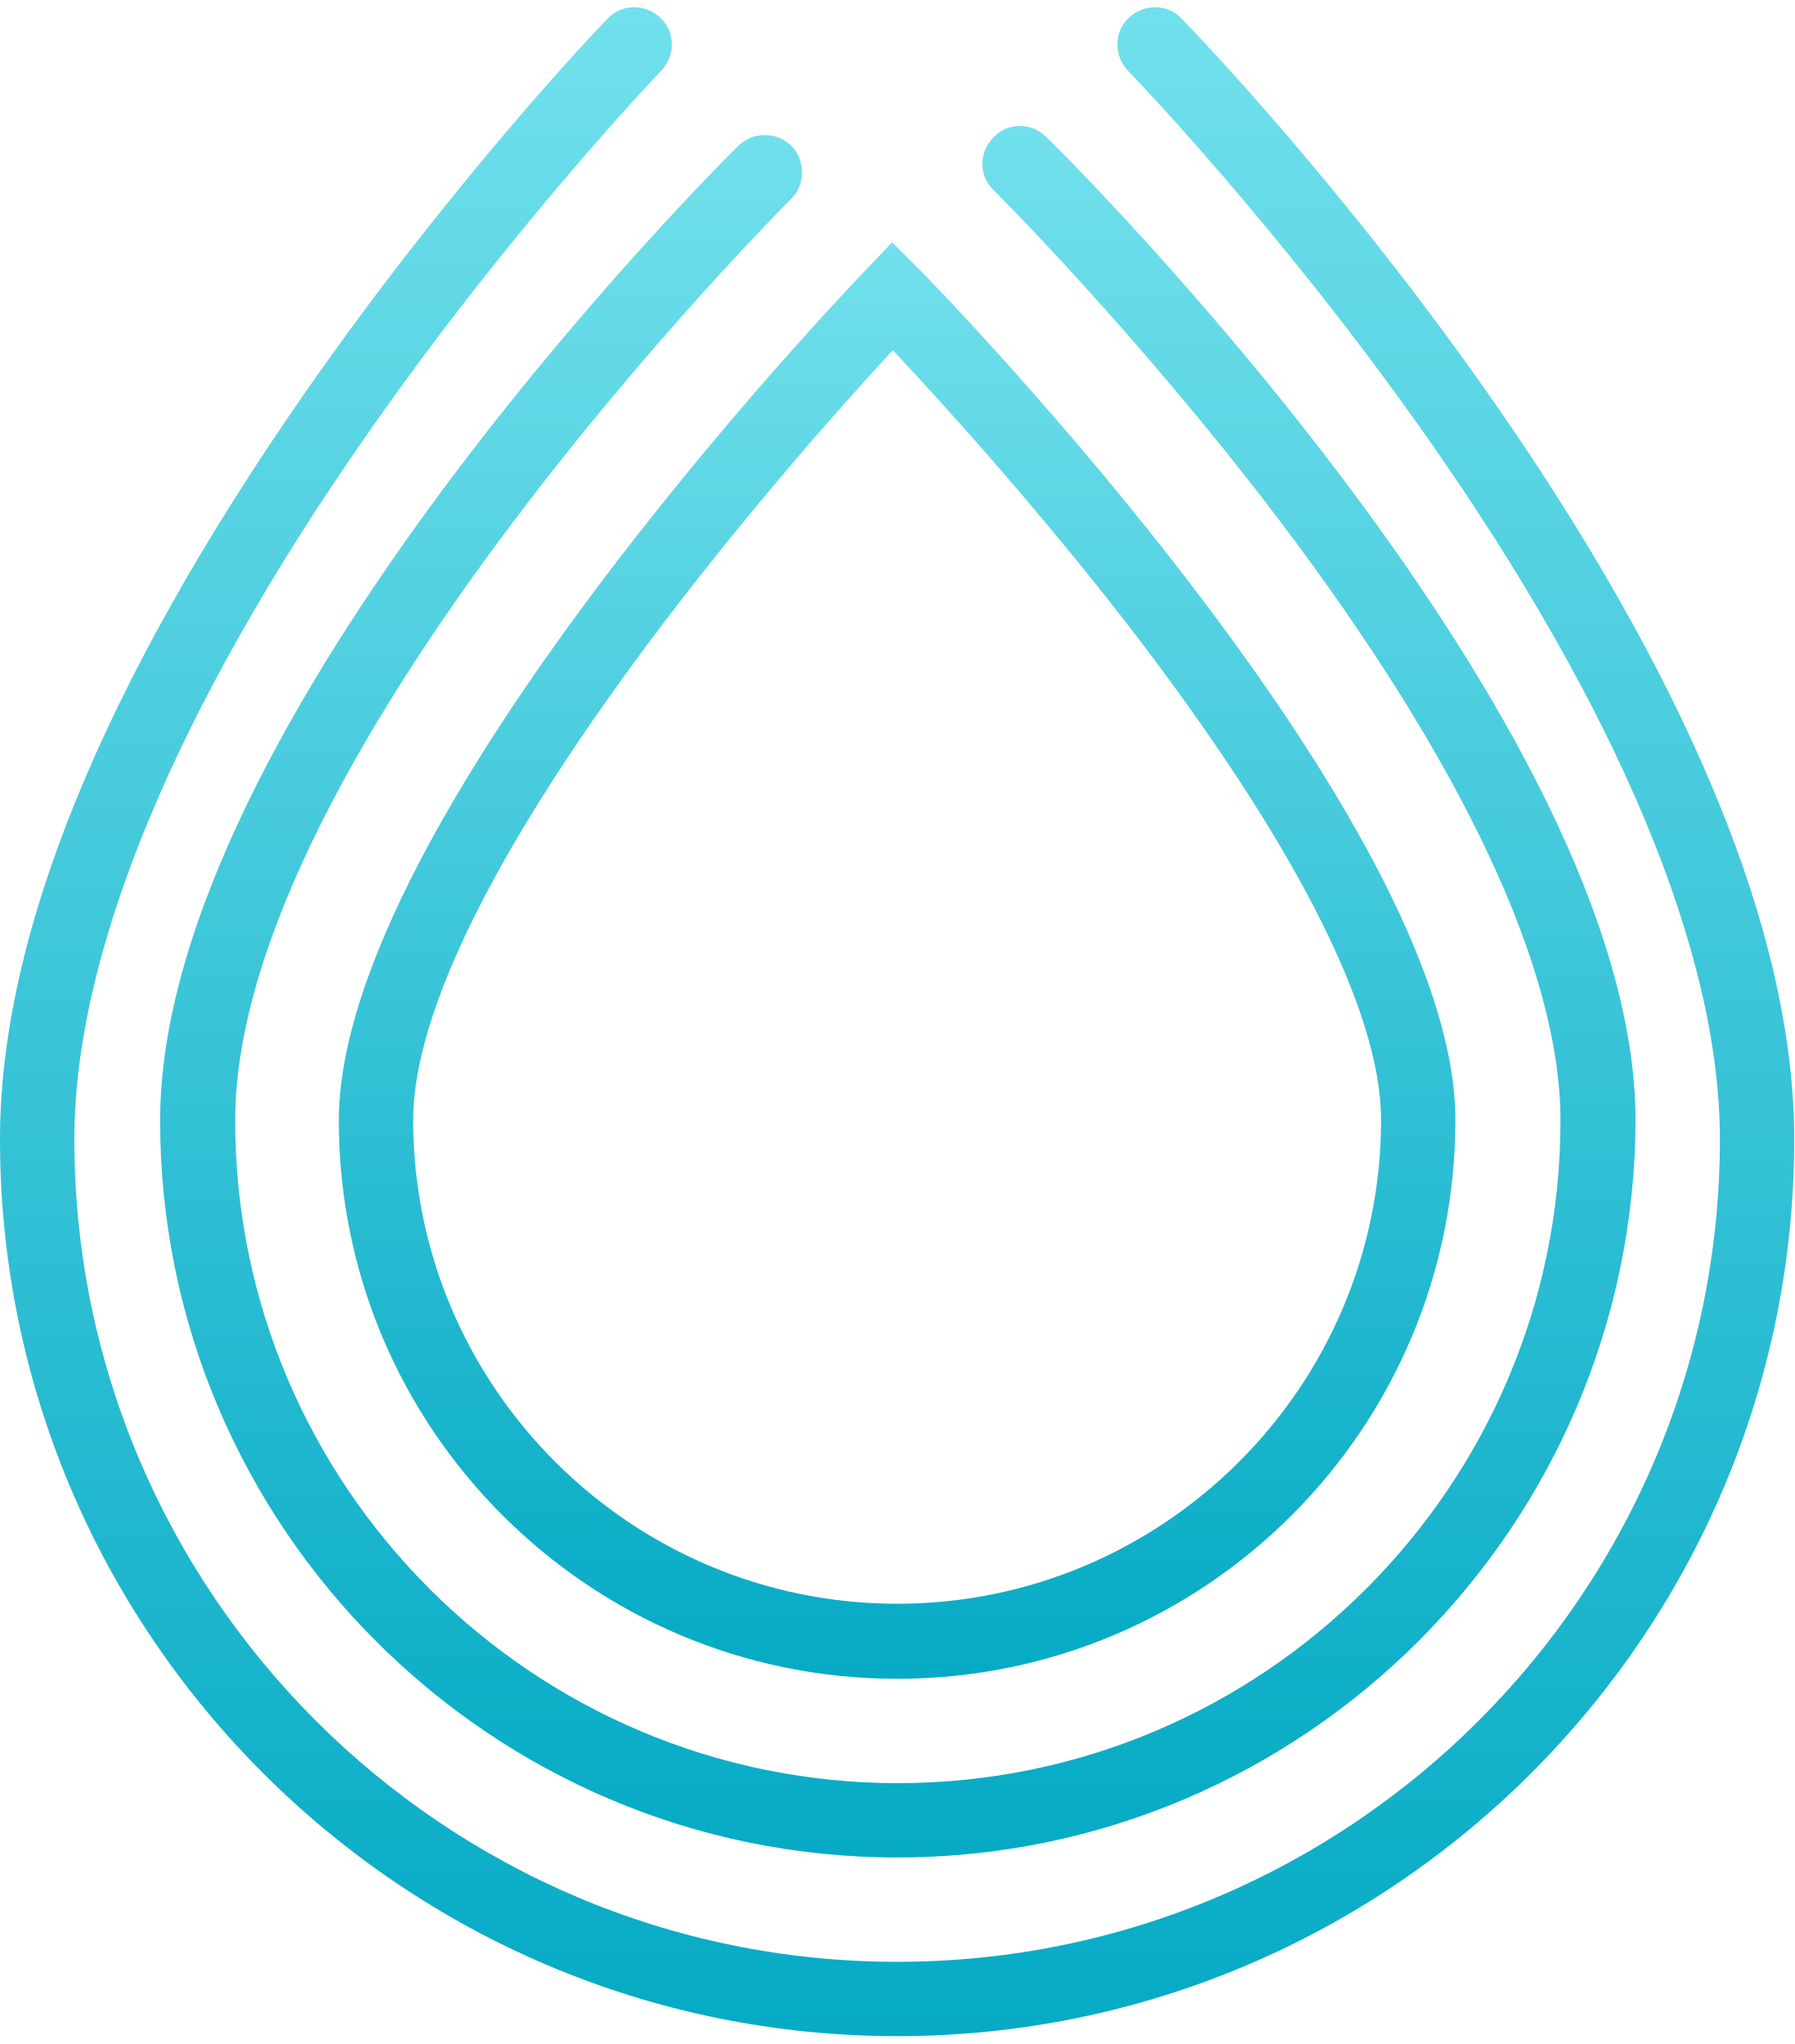
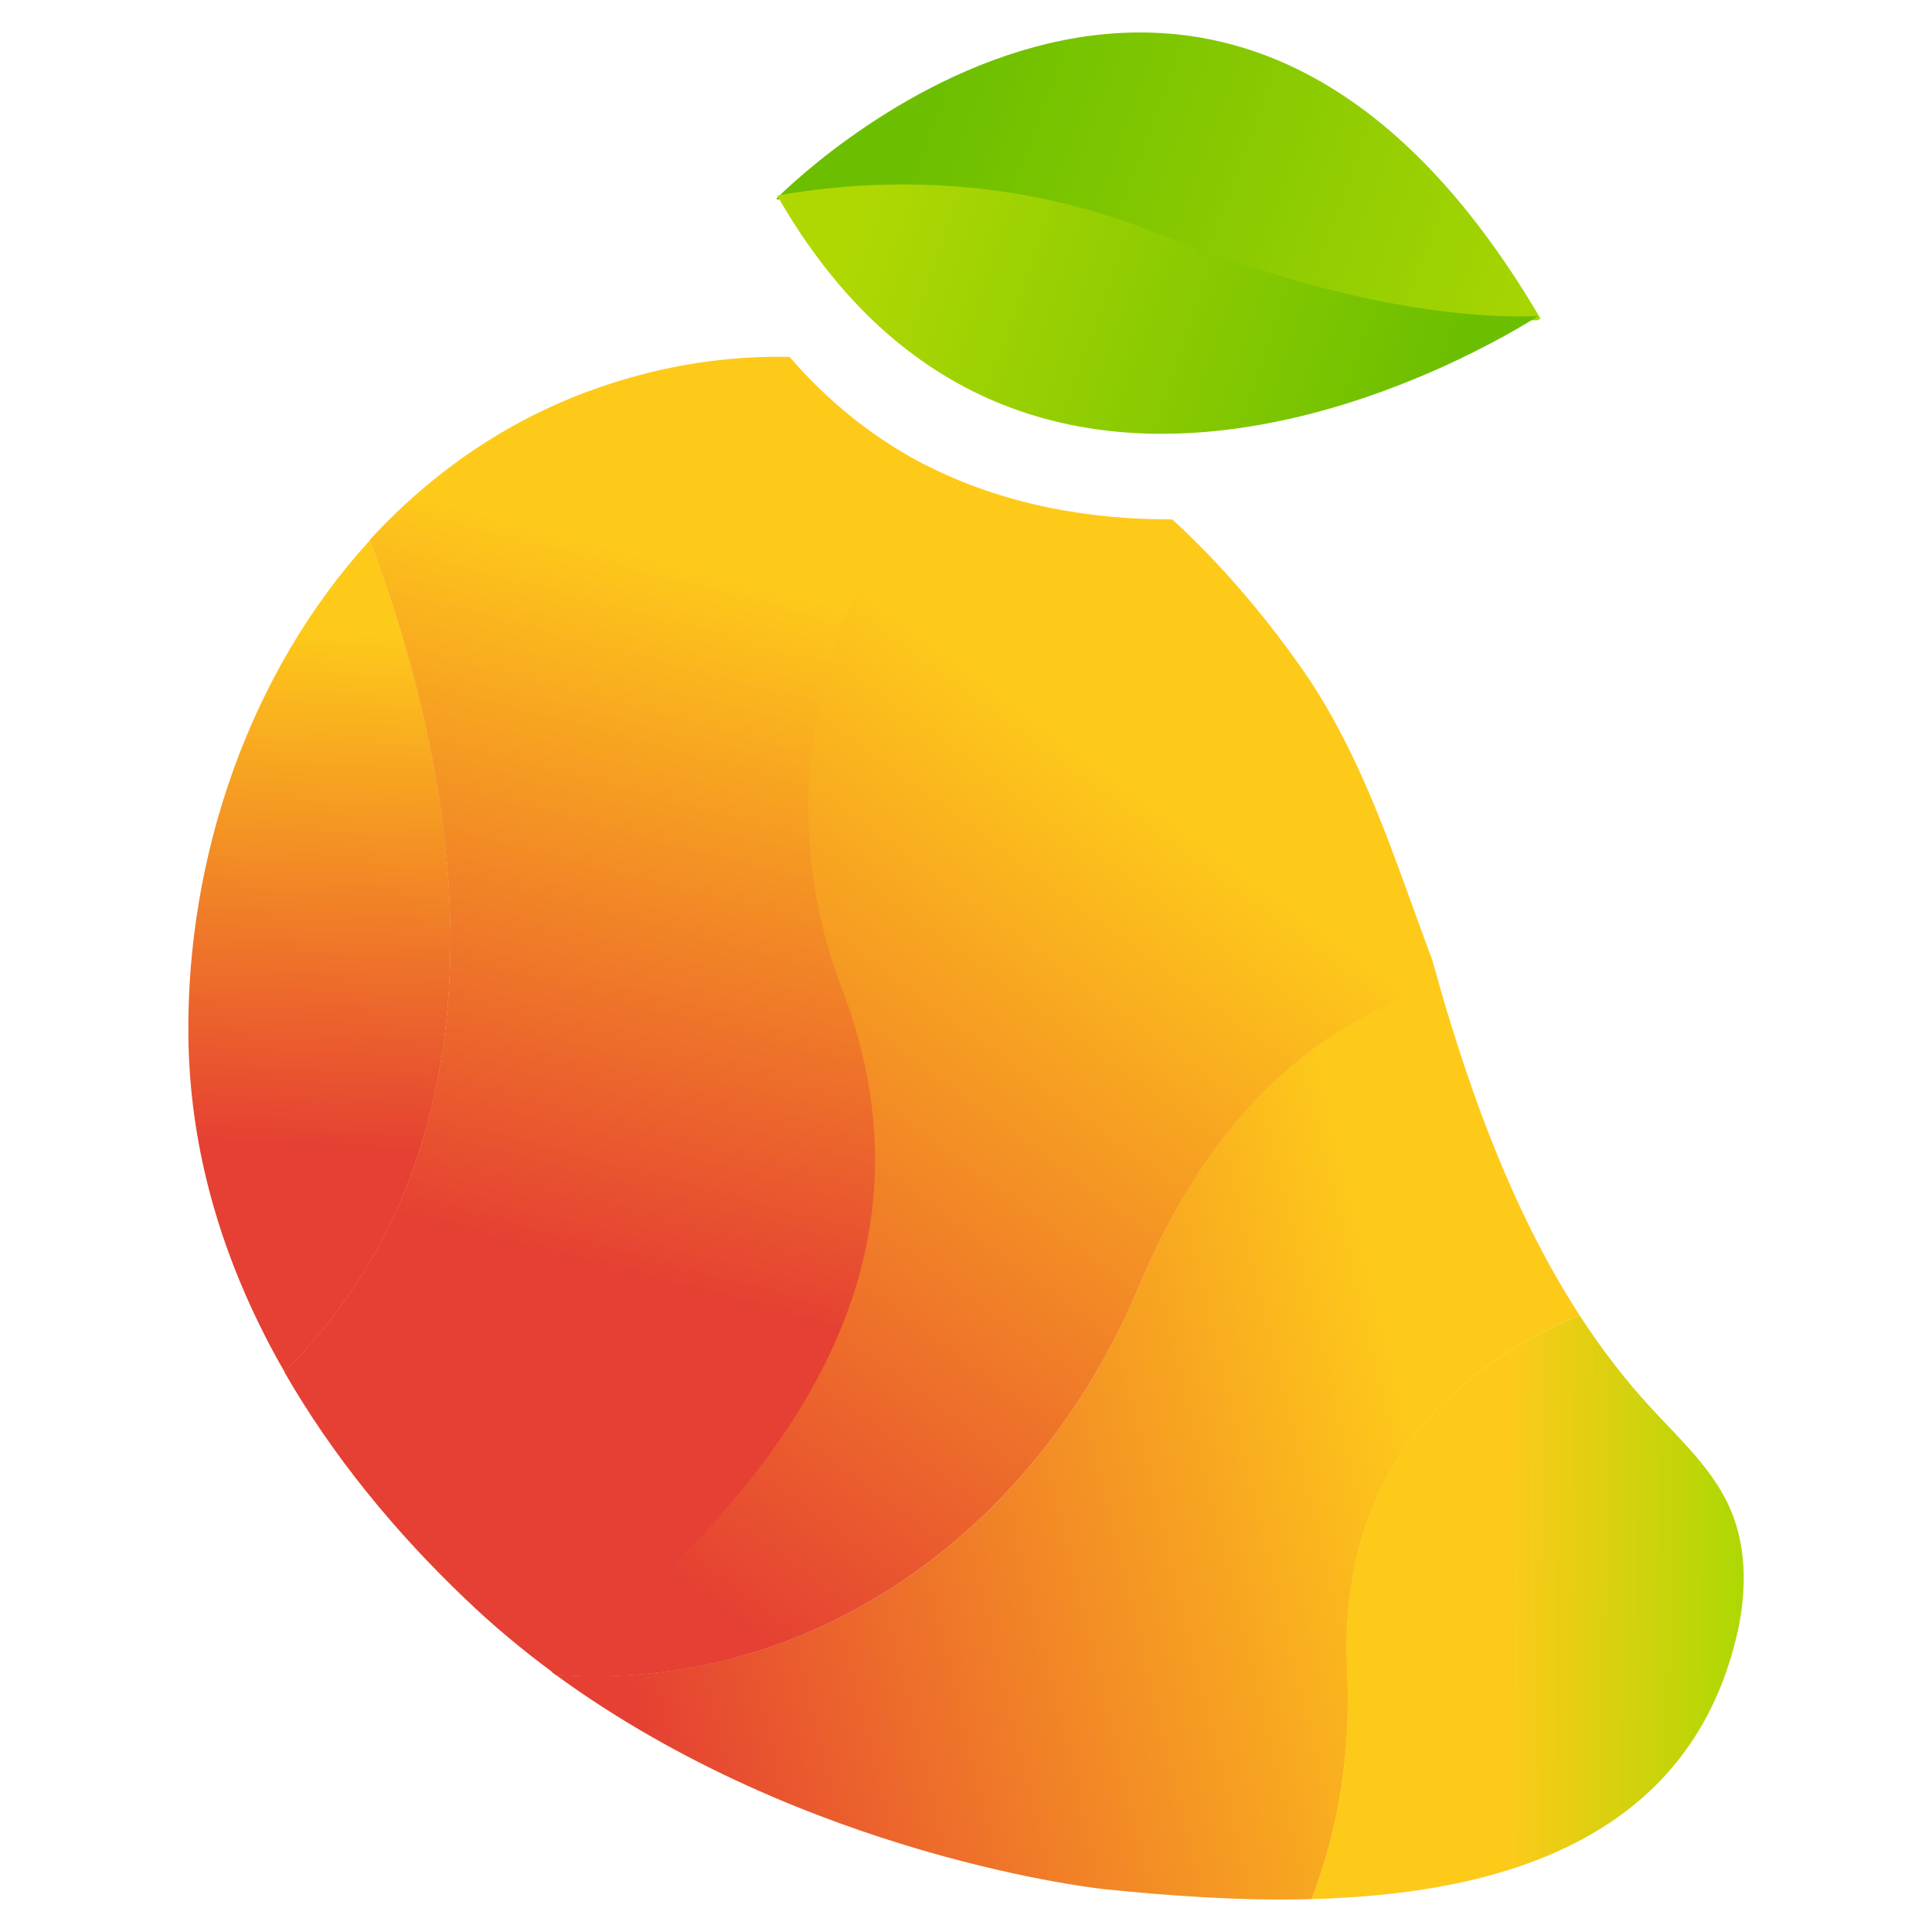
- <svg xmlns="http://www.w3.org/2000/svg" xmlns:xlink="http://www.w3.org/1999/xlink" enable-background="new 0 0 251 286" viewBox="0 0 251 286">
-   <linearGradient id="a">
-     <stop offset="0" stop-color="#05aac5" />
-     <stop offset="1" stop-color="#71e0ec" />
-   </linearGradient>
-   <linearGradient id="b" gradientUnits="userSpaceOnUse" x1="125.5" x2="125.5" xlink:href="#a" y1="234.933" y2="33.95" />
-   <linearGradient id="c" gradientUnits="userSpaceOnUse" x1="125.5" x2="125.5" xlink:href="#a" y1="259.886" y2="17.691" />
-   <linearGradient id="d" gradientUnits="userSpaceOnUse" x1="125.5" x2="125.5" xlink:href="#a" y1="284.873" y2=".999" />
-   <path d="m125.5 234.9c-43.1 0-78.1-35-78.1-78.1 0-41.9 70.7-115.9 73.7-119l3.7-3.9 3.8 3.8c3.1 3.1 75 77.1 75 119 0 43.2-35 78.2-78.1 78.2zm-.6-185.9c-6.2 6.7-19.2 21.2-32.1 38.2-22.9 30.2-35 54.2-35 69.5 0 37.3 30.4 67.7 67.7 67.7s67.7-30.4 67.7-67.7c0-15.3-12.3-39.3-35.6-69.5-13.1-16.9-26.4-31.5-32.7-38.2z" fill="url(#b)" />
-   <path d="m125.5 259.9c-56.9 0-103.1-46.3-103.1-103.1 0-55.6 77.6-133.2 80.9-136.4 2-2 5.4-2 7.4 0s2 5.4 0 7.4c-.8.8-77.8 77.8-77.8 129 0 51.1 41.6 92.7 92.7 92.7s92.7-41.6 92.7-92.7c0-21-13.6-50-39.4-84.1-19.8-26.1-39.7-45.9-39.9-46.1-2.1-2-2.1-5.3 0-7.4 2-2.1 5.3-2.1 7.4 0 3.4 3.3 82.4 81.9 82.4 137.6-.2 56.8-46.4 103.1-103.3 103.1z" fill="url(#c)" />
-   <path d="m125.5 284.9c-69.2 0-125.5-56.3-125.5-125.5 0-28.6 14.4-63.8 42.7-104.5 20.9-30 41.4-51.4 42.3-52.3 2-2.1 5.3-2.1 7.4-.1s2.1 5.3.1 7.4c-.2.2-20.9 21.8-41.3 51.1-26.7 38.3-40.8 72.3-40.8 98.4 0 63.4 51.6 115.1 115.1 115.1s115.1-51.6 115.1-115.1c0-26.1-14.2-60.1-41.1-98.4-20.6-29.3-41.5-50.9-41.7-51.1-2-2.1-2-5.4.1-7.4s5.4-2 7.4.1c3.5 3.6 85.7 89 85.7 156.8 0 69.2-56.3 125.5-125.5 125.5z" fill="url(#d)" />
+ <svg xmlns="http://www.w3.org/2000/svg" width="595" height="595" viewBox="0 0 595 595" fill="none">
+   <path d="M350.797 396.099C322.701 463.166 265.639 508.657 200.282 515.337C199.613 515.604 199.613 515.604 200.282 515.337C190.716 516.339 180.949 516.473 171.048 515.738C248.58 572.318 340.027 581.803 340.027 581.803C359.627 583.807 381.77 585.477 403.979 584.876C411.806 564.435 416.221 541.055 414.95 514.535C412.006 452.946 447.796 421.282 486.461 405.05C466.593 374.389 453.549 338.851 443.447 304.048C413.277 312.131 376.217 335.244 350.797 396.099Z" fill="url(#paint0_linear)" />
+   <path d="M414.866 514.536C416.137 541.055 411.722 564.435 403.896 584.876C461.292 583.34 519.29 567.107 534.61 504.783C537.887 491.556 538.289 477.194 532.87 464.703C527.586 452.545 517.417 443.327 508.453 433.574C500.292 424.756 493 415.137 486.445 405.05C447.712 421.283 411.923 452.946 414.866 514.536Z" fill="url(#paint1_linear)" />
+   <path d="M441.101 295.695C432.271 272.115 424.779 248.535 413.339 226.557C409.526 219.209 405.312 212.062 400.429 205.181C388.856 188.815 375.744 173.451 361.027 159.958C335.607 160.024 309.25 155.549 284.9 143.124C260.349 177.927 232.855 236.644 258.61 304.112C296.673 403.711 219.476 472.783 169.906 514.933C170.308 515.201 170.709 515.535 171.043 515.802C180.944 516.537 190.711 516.403 200.277 515.401C265.634 508.654 322.696 463.163 350.792 396.163C376.279 335.308 413.34 312.195 443.509 304.179C442.707 301.24 441.904 298.434 441.101 295.695Z" fill="url(#paint2_linear)" />
+   <path d="M113.941 166.36C76.881 206.841 57.348 263.822 58.017 319.399C58.418 351.731 66.914 382.192 80.962 410.114C83.036 414.322 85.31 418.464 87.651 422.539C165.451 344.516 137.355 228.284 113.941 166.36Z" fill="url(#paint3_linear)" />
+   <path d="M259.296 304.503C233.541 237.035 261.035 178.318 285.586 143.515C270.4 135.766 256.018 124.811 243.174 109.914C224.51 109.513 205.512 112.319 186.848 118.531C157.882 128.084 133.465 144.917 113.865 166.293C137.278 228.217 165.441 344.516 87.575 422.539C102.359 448.323 121.691 471.837 143.433 492.545C152.129 500.895 161.294 508.444 170.592 515.324C220.162 473.24 297.359 404.102 259.296 304.503Z" fill="url(#paint4_linear)" />
+   <path d="M354.605 72.436C408.523 93.679 446.252 99.423 473.613 98.622C474.148 98.288 474.415 98.087 474.415 98.087C372.466 -75.593 239.144 61.147 239.144 61.147C239.21 61.281 239.277 61.347 239.344 61.481C268.109 56.404 309.852 54.801 354.605 72.436Z" fill="url(#paint5_linear)" />
+   <path d="M354.605 71.179C309.919 53.544 268.109 55.147 239.344 60.224C316.007 194.425 461.705 104.98 473.68 97.365C446.186 98.166 408.456 92.421 354.605 71.179Z" fill="url(#paint6_linear)" />
+   <defs>
+     <linearGradient id="paint0_linear" x1="106.951" y1="521.394" x2="497.559" y2="426.282" gradientUnits="userSpaceOnUse">
+       <stop offset="0.21" stop-color="#E54033" />
+       <stop offset="0.844" stop-color="#FECA1A" />
+     </linearGradient>
+     <linearGradient id="paint1_linear" x1="416.306" y1="494.747" x2="534.934" y2="495.64" gradientUnits="userSpaceOnUse">
+       <stop stop-color="#FECA1A" />
+       <stop offset="0.398" stop-color="#FECA1A" />
+       <stop offset="1" stop-color="#AFD803" />
+     </linearGradient>
+     <linearGradient id="paint2_linear" x1="142.396" y1="523.423" x2="389.007" y2="189.086" gradientUnits="userSpaceOnUse">
+       <stop offset="0.163" stop-color="#E54033" />
+       <stop offset="0.844" stop-color="#FECA1A" />
+     </linearGradient>
+     <linearGradient id="paint3_linear" x1="103.95" y1="193.609" x2="93.277" y2="404.699" gradientUnits="userSpaceOnUse">
+       <stop stop-color="#FECA1A" />
+       <stop offset="0.76" stop-color="#E54033" />
+     </linearGradient>
+     <linearGradient id="paint4_linear" x1="227.312" y1="135.318" x2="161.485" y2="385.642" gradientUnits="userSpaceOnUse">
+       <stop offset="0.156" stop-color="#FECA1A" />
+       <stop offset="1" stop-color="#E54033" />
+     </linearGradient>
+     <linearGradient id="paint5_linear" x1="252.127" y1="16.288" x2="496.435" y2="106.472" gradientUnits="userSpaceOnUse">
+       <stop offset="0.148" stop-color="#6CBF00" />
+       <stop offset="1" stop-color="#AFD803" />
+     </linearGradient>
+     <linearGradient id="paint6_linear" x1="470.953" y1="138.394" x2="265.868" y2="67.852" gradientUnits="userSpaceOnUse">
+       <stop offset="0.148" stop-color="#6CBF00" />
+       <stop offset="1" stop-color="#AFD803" />
+     </linearGradient>
+   </defs>
</svg>
